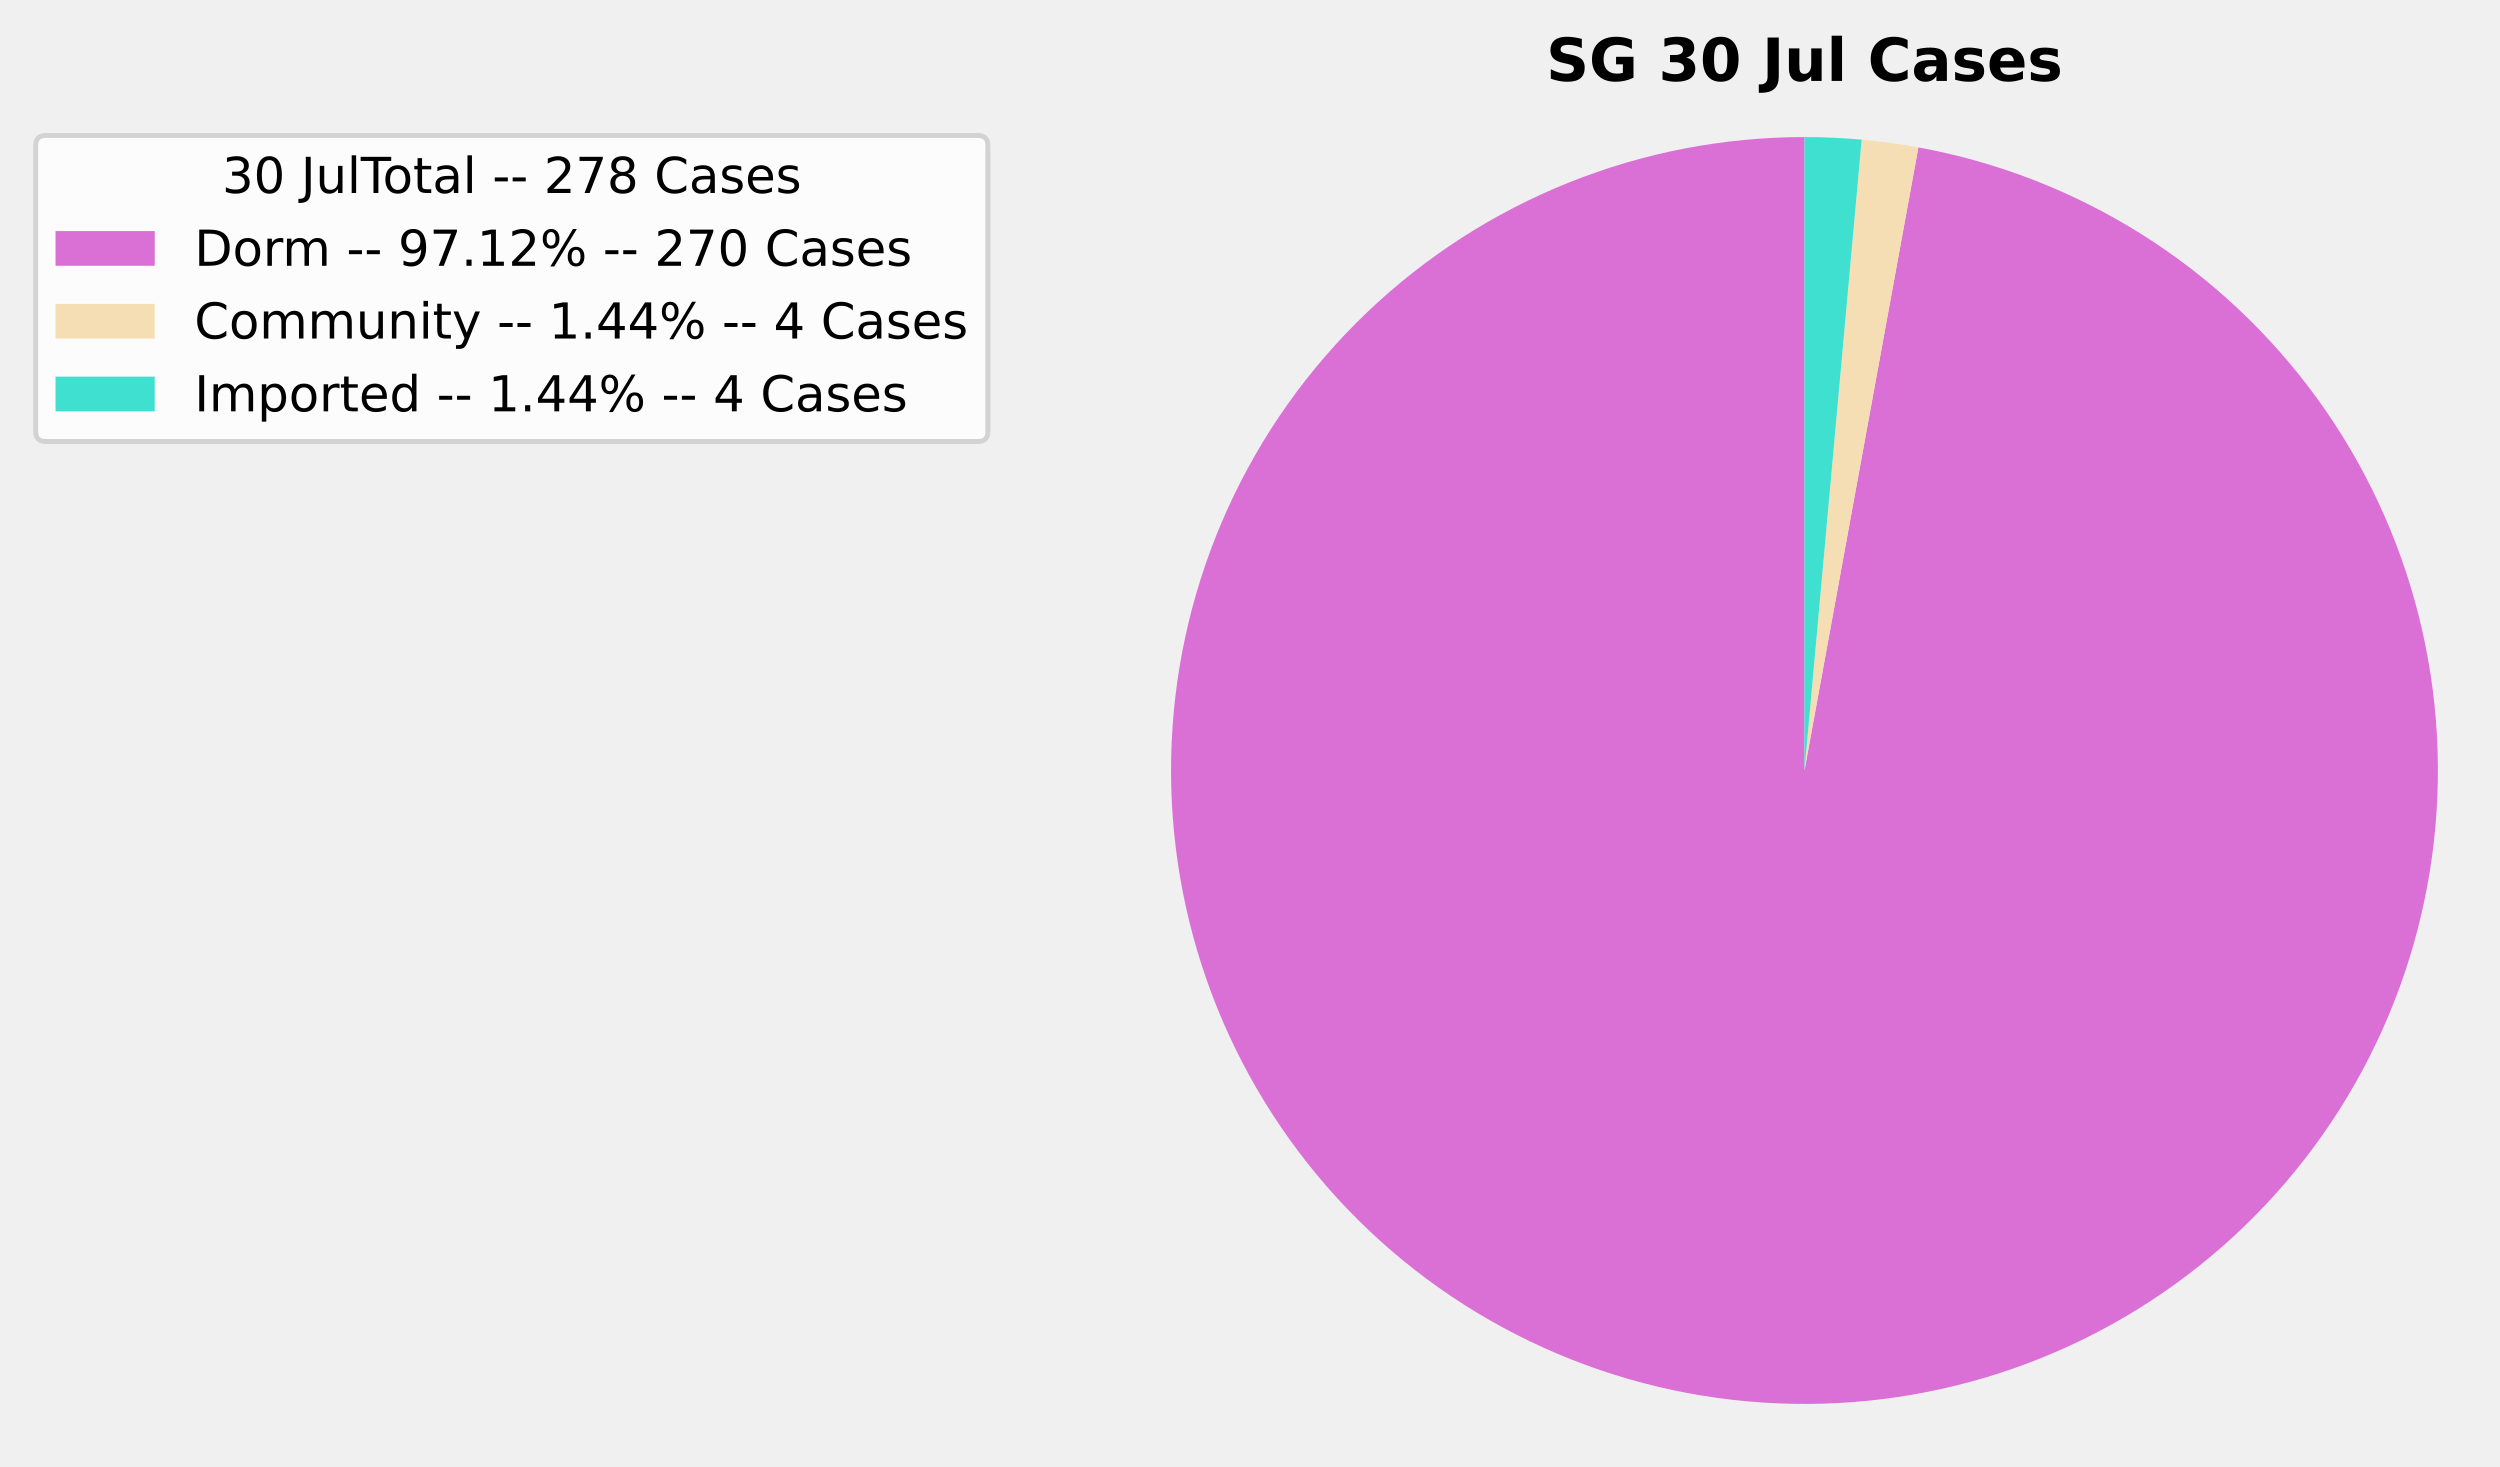
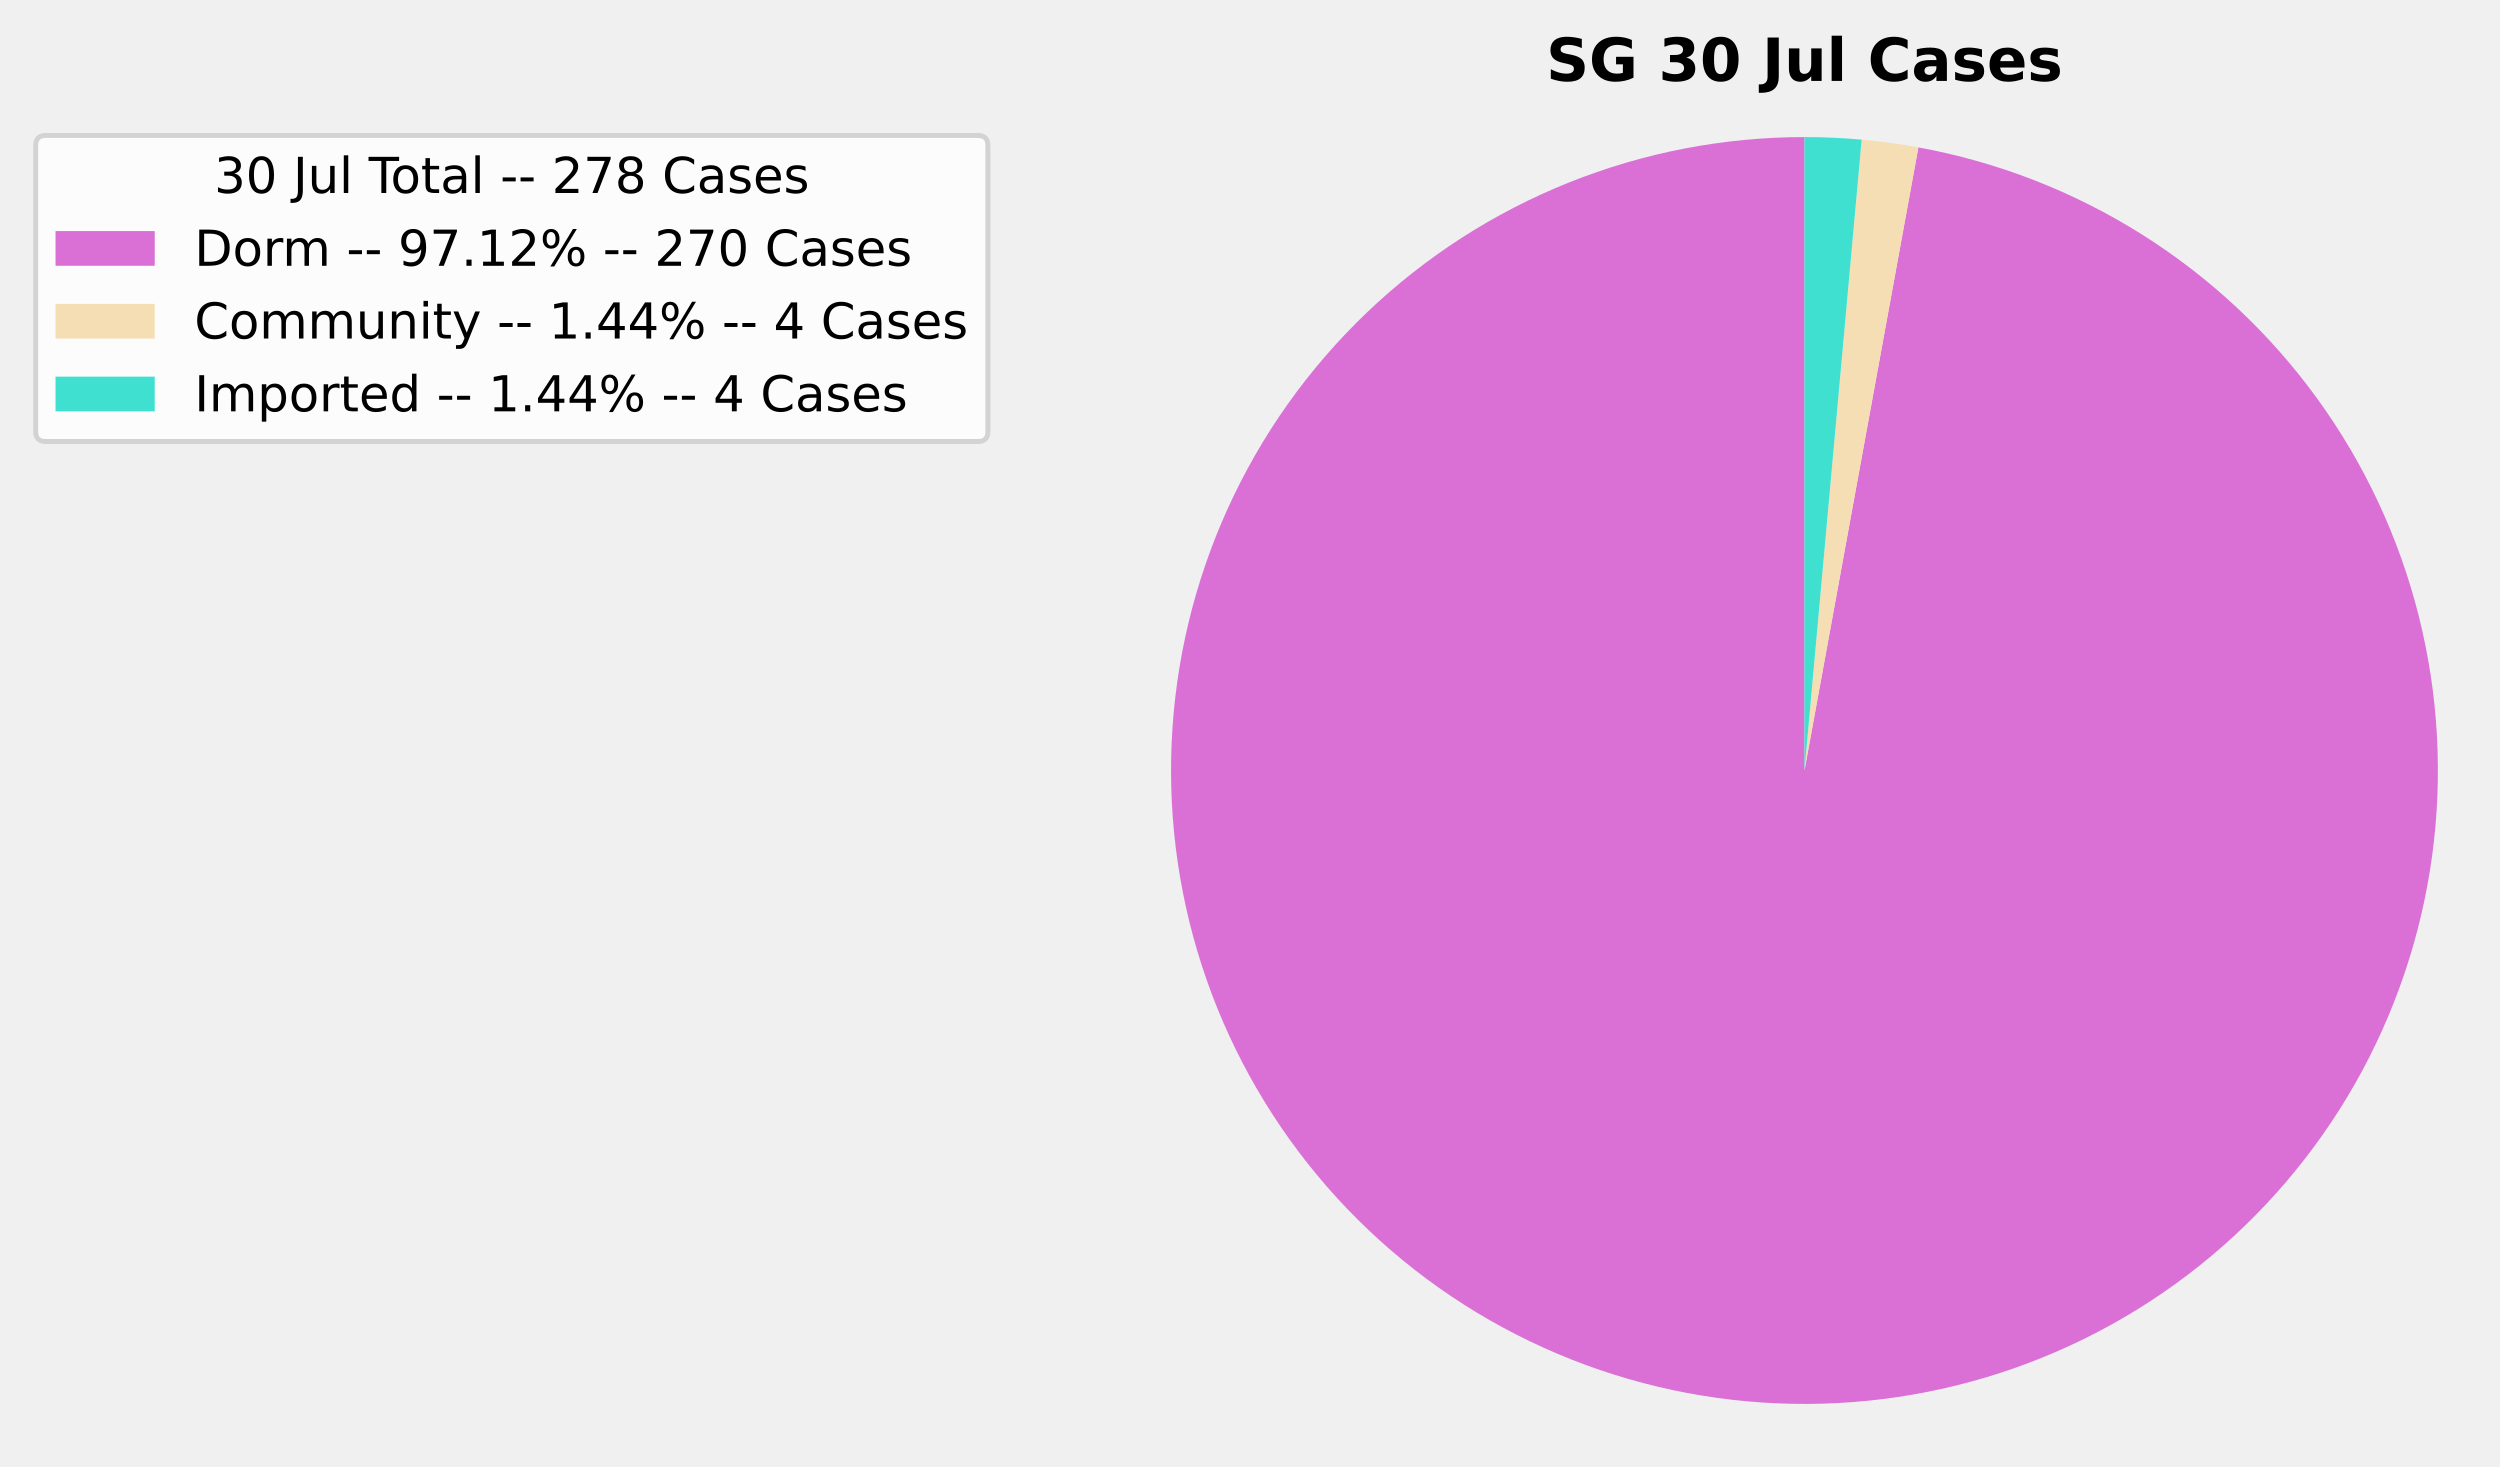
<svg xmlns="http://www.w3.org/2000/svg" xmlns:xlink="http://www.w3.org/1999/xlink" height="295.63pt" version="1.1" viewBox="0 0 504.133 295.63" width="504.133pt">
  <defs>
    <style type="text/css">
*{stroke-linecap:butt;stroke-linejoin:round;}
  </style>
  </defs>
  <g id="figure_1">
    <g id="patch_1">
      <path d="M -0 295.63  L 504.133 295.63  L 504.133 0  L -0 0  z " style="fill:none;" />
    </g>
    <g id="axes_1">
      <g id="patch_2">
        <path d="M 363.877 27.64  C 347.588 27.64 331.449 30.756 316.332 36.819  C 301.214 42.881 287.394 51.78 275.619 63.035  C 263.845 74.289 254.33 87.692 247.591 102.521  C 240.851 117.349 237.009 133.331 236.273 149.602  C 235.537 165.874 237.92 182.137 243.294 197.513  C 248.667 212.89 256.933 227.097 267.643 239.369  C 278.354 251.64 291.314 261.75 305.822 269.153  C 320.331 276.556 336.123 281.116 352.344 282.586  C 368.566 284.057 384.92 282.411 400.524 277.738  C 416.127 273.065 430.694 265.45 443.437 255.305  C 456.179 245.159 466.865 232.67 474.916 218.51  C 482.967 204.351 488.236 188.782 490.438 172.643  C 492.64 156.504 491.735 140.092 487.771 124.294  C 483.808 108.495 476.859 93.599 467.3 80.411  C 457.741 67.223 445.747 55.984 431.966 47.301  C 418.185 38.619 402.869 32.652 386.847 29.723  L 363.877 155.374  L 363.877 27.64  z " style="fill:#da70d6;" />
      </g>
      <g id="patch_3">
        <path d="M 386.847 29.723  C 384.953 29.377 383.052 29.073 381.145 28.813  C 379.238 28.553 377.326 28.336 375.409 28.162  L 363.877 155.374  L 386.847 29.723  z " style="fill:#f5deb3;" />
      </g>
      <g id="patch_4">
        <path d="M 375.409 28.162  C 373.492 27.988 371.571 27.858 369.649 27.771  C 367.726 27.684 365.801 27.64 363.877 27.64  L 363.877 155.374  L 375.409 28.162  z " style="fill:#40e0d0;" />
      </g>
      <g id="matplotlib.axis_1" />
      <g id="matplotlib.axis_2" />
      <g id="text_1">
        <defs>
          <path d="M 59.906 70.609  L 59.906 55.172  Q 53.906 57.859 48.188 59.219  Q 42.484 60.594 37.406 60.594  Q 30.672 60.594 27.438 58.734  Q 24.219 56.891 24.219 52.984  Q 24.219 50.047 26.391 48.406  Q 28.562 46.781 34.281 45.609  L 42.281 44  Q 54.438 41.547 59.562 36.562  Q 64.703 31.594 64.703 22.406  Q 64.703 10.359 57.547 4.469  Q 50.391 -1.422 35.688 -1.422  Q 28.766 -1.422 21.781 -0.094  Q 14.797 1.219 7.812 3.812  L 7.812 19.672  Q 14.797 15.969 21.312 14.078  Q 27.828 12.203 33.891 12.203  Q 40.047 12.203 43.312 14.25  Q 46.578 16.312 46.578 20.125  Q 46.578 23.531 44.359 25.391  Q 42.141 27.25 35.5 28.719  L 28.219 30.328  Q 17.281 32.672 12.219 37.797  Q 7.172 42.922 7.172 51.609  Q 7.172 62.5 14.203 68.359  Q 21.234 74.219 34.422 74.219  Q 40.438 74.219 46.781 73.312  Q 53.125 72.406 59.906 70.609  z " id="DejaVuSans-Bold-83" />
          <path d="M 74.703 5.422  Q 67.672 2 60.109 0.281  Q 52.547 -1.422 44.484 -1.422  Q 26.266 -1.422 15.625 8.766  Q 4.984 18.953 4.984 36.375  Q 4.984 54 15.812 64.109  Q 26.656 74.219 45.516 74.219  Q 52.781 74.219 59.438 72.844  Q 66.109 71.484 72.016 68.797  L 72.016 53.719  Q 65.922 57.172 59.891 58.875  Q 53.859 60.594 47.797 60.594  Q 36.578 60.594 30.5 54.312  Q 24.422 48.047 24.422 36.375  Q 24.422 24.812 30.281 18.5  Q 36.141 12.203 46.922 12.203  Q 49.859 12.203 52.375 12.562  Q 54.891 12.938 56.891 13.719  L 56.891 27.875  L 45.406 27.875  L 45.406 40.484  L 74.703 40.484  z " id="DejaVuSans-Bold-71" />
          <path id="DejaVuSans-Bold-32" />
          <path d="M 46.578 39.312  Q 53.953 37.406 57.781 32.688  Q 61.625 27.984 61.625 20.703  Q 61.625 9.859 53.312 4.219  Q 45.016 -1.422 29.109 -1.422  Q 23.484 -1.422 17.844 -0.516  Q 12.203 0.391 6.688 2.203  L 6.688 16.703  Q 11.969 14.062 17.156 12.719  Q 22.359 11.375 27.391 11.375  Q 34.859 11.375 38.844 13.953  Q 42.828 16.547 42.828 21.391  Q 42.828 26.375 38.75 28.938  Q 34.672 31.5 26.703 31.5  L 19.188 31.5  L 19.188 43.609  L 27.094 43.609  Q 34.188 43.609 37.641 45.828  Q 41.109 48.047 41.109 52.594  Q 41.109 56.781 37.734 59.078  Q 34.375 61.375 28.219 61.375  Q 23.688 61.375 19.047 60.344  Q 14.406 59.328 9.812 57.328  L 9.812 71.094  Q 15.375 72.656 20.844 73.438  Q 26.312 74.219 31.594 74.219  Q 45.797 74.219 52.844 69.547  Q 59.906 64.891 59.906 55.516  Q 59.906 49.125 56.531 45.047  Q 53.172 40.969 46.578 39.312  z " id="DejaVuSans-Bold-51" />
          <path d="M 46 36.531  Q 46 50.203 43.438 55.781  Q 40.875 61.375 34.812 61.375  Q 28.766 61.375 26.172 55.781  Q 23.578 50.203 23.578 36.531  Q 23.578 22.703 26.172 17.031  Q 28.766 11.375 34.812 11.375  Q 40.828 11.375 43.406 17.031  Q 46 22.703 46 36.531  z M 64.797 36.375  Q 64.797 18.266 56.984 8.422  Q 49.172 -1.422 34.812 -1.422  Q 20.406 -1.422 12.594 8.422  Q 4.781 18.266 4.781 36.375  Q 4.781 54.547 12.594 64.375  Q 20.406 74.219 34.812 74.219  Q 49.172 74.219 56.984 64.375  Q 64.797 54.547 64.797 36.375  z " id="DejaVuSans-Bold-48" />
          <path d="M 9.188 72.906  L 27.984 72.906  L 27.984 7.078  Q 27.984 -6.547 20.578 -13.281  Q 13.188 -20.016 -1.812 -20.016  L -5.609 -20.016  L -5.609 -5.812  L -2.688 -5.812  Q 3.172 -5.812 6.172 -2.531  Q 9.188 0.734 9.188 7.078  z " id="DejaVuSans-Bold-74" />
          <path d="M 7.812 21.297  L 7.812 54.688  L 25.391 54.688  L 25.391 49.219  Q 25.391 44.781 25.344 38.062  Q 25.297 31.344 25.297 29.109  Q 25.297 22.516 25.641 19.609  Q 25.984 16.703 26.812 15.375  Q 27.875 13.672 29.609 12.734  Q 31.344 11.812 33.594 11.812  Q 39.062 11.812 42.188 16.016  Q 45.312 20.219 45.312 27.688  L 45.312 54.688  L 62.797 54.688  L 62.797 0  L 45.312 0  L 45.312 7.906  Q 41.359 3.125 36.938 0.844  Q 32.516 -1.422 27.203 -1.422  Q 17.719 -1.422 12.766 4.391  Q 7.812 10.203 7.812 21.297  z " id="DejaVuSans-Bold-117" />
          <path d="M 8.406 75.984  L 25.875 75.984  L 25.875 0  L 8.406 0  z " id="DejaVuSans-Bold-108" />
          <path d="M 67 4  Q 61.812 1.312 56.203 -0.047  Q 50.594 -1.422 44.484 -1.422  Q 26.266 -1.422 15.625 8.766  Q 4.984 18.953 4.984 36.375  Q 4.984 53.859 15.625 64.031  Q 26.266 74.219 44.484 74.219  Q 50.594 74.219 56.203 72.844  Q 61.812 71.484 67 68.797  L 67 53.719  Q 61.766 57.281 56.688 58.938  Q 51.609 60.594 46 60.594  Q 35.938 60.594 30.172 54.141  Q 24.422 47.703 24.422 36.375  Q 24.422 25.094 30.172 18.641  Q 35.938 12.203 46 12.203  Q 51.609 12.203 56.688 13.859  Q 61.766 15.531 67 19.094  z " id="DejaVuSans-Bold-67" />
          <path d="M 32.906 24.609  Q 27.438 24.609 24.672 22.75  Q 21.922 20.906 21.922 17.281  Q 21.922 13.969 24.141 12.078  Q 26.375 10.203 30.328 10.203  Q 35.25 10.203 38.625 13.734  Q 42 17.281 42 22.609  L 42 24.609  z M 59.625 31.203  L 59.625 0  L 42 0  L 42 8.109  Q 38.484 3.125 34.078 0.844  Q 29.688 -1.422 23.391 -1.422  Q 14.891 -1.422 9.594 3.531  Q 4.297 8.5 4.297 16.406  Q 4.297 26.031 10.906 30.516  Q 17.531 35.016 31.688 35.016  L 42 35.016  L 42 36.375  Q 42 40.531 38.719 42.453  Q 35.453 44.391 28.516 44.391  Q 22.906 44.391 18.062 43.266  Q 13.234 42.141 9.078 39.891  L 9.078 53.219  Q 14.703 54.594 20.359 55.297  Q 26.031 56 31.688 56  Q 46.484 56 53.047 50.172  Q 59.625 44.344 59.625 31.203  z " id="DejaVuSans-Bold-97" />
          <path d="M 51.125 52.984  L 51.125 39.703  Q 45.516 42.047 40.281 43.219  Q 35.062 44.391 30.422 44.391  Q 25.438 44.391 23.016 43.141  Q 20.609 41.891 20.609 39.312  Q 20.609 37.203 22.438 36.078  Q 24.266 34.969 29 34.422  L 32.078 33.984  Q 45.516 32.281 50.141 28.375  Q 54.781 24.469 54.781 16.109  Q 54.781 7.375 48.328 2.969  Q 41.891 -1.422 29.109 -1.422  Q 23.688 -1.422 17.891 -0.562  Q 12.109 0.297 6 2  L 6 15.281  Q 11.234 12.75 16.719 11.469  Q 22.219 10.203 27.875 10.203  Q 33.016 10.203 35.594 11.609  Q 38.188 13.031 38.188 15.828  Q 38.188 18.172 36.406 19.312  Q 34.625 20.453 29.297 21.094  L 26.219 21.484  Q 14.547 22.953 9.859 26.906  Q 5.172 30.859 5.172 38.922  Q 5.172 47.609 11.125 51.797  Q 17.094 56 29.391 56  Q 34.234 56 39.547 55.266  Q 44.875 54.547 51.125 52.984  z " id="DejaVuSans-Bold-115" />
          <path d="M 62.984 27.484  L 62.984 22.516  L 22.125 22.516  Q 22.75 16.359 26.562 13.281  Q 30.375 10.203 37.203 10.203  Q 42.719 10.203 48.5 11.844  Q 54.297 13.484 60.406 16.797  L 60.406 3.328  Q 54.203 0.984 48 -0.219  Q 41.797 -1.422 35.594 -1.422  Q 20.75 -1.422 12.516 6.125  Q 4.297 13.672 4.297 27.297  Q 4.297 40.672 12.375 48.328  Q 20.453 56 34.625 56  Q 47.516 56 55.25 48.234  Q 62.984 40.484 62.984 27.484  z M 45.016 33.297  Q 45.016 38.281 42.109 41.328  Q 39.203 44.391 34.516 44.391  Q 29.438 44.391 26.266 41.531  Q 23.094 38.672 22.312 33.297  z " id="DejaVuSans-Bold-101" />
        </defs>
        <g transform="translate(311.791 16.31812)scale(0.12 -0.12)">
          <use xlink:href="#DejaVuSans-Bold-83" />
          <use x="72.021" xlink:href="#DejaVuSans-Bold-71" />
          <use x="154.102" xlink:href="#DejaVuSans-Bold-32" />
          <use x="188.916" xlink:href="#DejaVuSans-Bold-51" />
          <use x="258.496" xlink:href="#DejaVuSans-Bold-48" />
          <use x="328.076" xlink:href="#DejaVuSans-Bold-32" />
          <use x="362.891" xlink:href="#DejaVuSans-Bold-74" />
          <use x="400.098" xlink:href="#DejaVuSans-Bold-117" />
          <use x="471.289" xlink:href="#DejaVuSans-Bold-108" />
          <use x="505.566" xlink:href="#DejaVuSans-Bold-32" />
          <use x="540.381" xlink:href="#DejaVuSans-Bold-67" />
          <use x="613.77" xlink:href="#DejaVuSans-Bold-97" />
          <use x="681.25" xlink:href="#DejaVuSans-Bold-115" />
          <use x="740.771" xlink:href="#DejaVuSans-Bold-101" />
          <use x="808.594" xlink:href="#DejaVuSans-Bold-115" />
        </g>
      </g>
      <g id="legend_1">
        <g id="patch_5">
          <path d="M 9.2 89.031  L 197.209 89.031  Q 199.209 89.031 199.209 87.031  L 199.209 29.318  Q 199.209 27.318 197.209 27.318  L 9.2 27.318  Q 7.2 27.318 7.2 29.318  L 7.2 87.031  Q 7.2 89.031 9.2 89.031  z " style="fill:#ffffff;opacity:0.8;stroke:#cccccc;stroke-linejoin:miter;" />
        </g>
        <g id="text_2">
          <defs>
            <path d="M 40.578 39.312  Q 47.656 37.797 51.625 33  Q 55.609 28.219 55.609 21.188  Q 55.609 10.406 48.188 4.484  Q 40.766 -1.422 27.094 -1.422  Q 22.516 -1.422 17.656 -0.516  Q 12.797 0.391 7.625 2.203  L 7.625 11.719  Q 11.719 9.328 16.594 8.109  Q 21.484 6.891 26.812 6.891  Q 36.078 6.891 40.938 10.547  Q 45.797 14.203 45.797 21.188  Q 45.797 27.641 41.281 31.266  Q 36.766 34.906 28.719 34.906  L 20.219 34.906  L 20.219 43.016  L 29.109 43.016  Q 36.375 43.016 40.234 45.922  Q 44.094 48.828 44.094 54.297  Q 44.094 59.906 40.109 62.906  Q 36.141 65.922 28.719 65.922  Q 24.656 65.922 20.016 65.031  Q 15.375 64.156 9.812 62.312  L 9.812 71.094  Q 15.438 72.656 20.344 73.438  Q 25.25 74.219 29.594 74.219  Q 40.828 74.219 47.359 69.109  Q 53.906 64.016 53.906 55.328  Q 53.906 49.266 50.438 45.094  Q 46.969 40.922 40.578 39.312  z " id="DejaVuSans-51" />
            <path d="M 31.781 66.406  Q 24.172 66.406 20.328 58.906  Q 16.5 51.422 16.5 36.375  Q 16.5 21.391 20.328 13.891  Q 24.172 6.391 31.781 6.391  Q 39.453 6.391 43.281 13.891  Q 47.125 21.391 47.125 36.375  Q 47.125 51.422 43.281 58.906  Q 39.453 66.406 31.781 66.406  z M 31.781 74.219  Q 44.047 74.219 50.516 64.516  Q 56.984 54.828 56.984 36.375  Q 56.984 17.969 50.516 8.266  Q 44.047 -1.422 31.781 -1.422  Q 19.531 -1.422 13.062 8.266  Q 6.594 17.969 6.594 36.375  Q 6.594 54.828 13.062 64.516  Q 19.531 74.219 31.781 74.219  z " id="DejaVuSans-48" />
            <path id="DejaVuSans-32" />
            <path d="M 9.812 72.906  L 19.672 72.906  L 19.672 5.078  Q 19.672 -8.109 14.672 -14.062  Q 9.672 -20.016 -1.422 -20.016  L -5.172 -20.016  L -5.172 -11.719  L -2.094 -11.719  Q 4.438 -11.719 7.125 -8.047  Q 9.812 -4.391 9.812 5.078  z " id="DejaVuSans-74" />
            <path d="M 8.5 21.578  L 8.5 54.688  L 17.484 54.688  L 17.484 21.922  Q 17.484 14.156 20.5 10.266  Q 23.531 6.391 29.594 6.391  Q 36.859 6.391 41.078 11.031  Q 45.312 15.672 45.312 23.688  L 45.312 54.688  L 54.297 54.688  L 54.297 0  L 45.312 0  L 45.312 8.406  Q 42.047 3.422 37.719 1  Q 33.406 -1.422 27.688 -1.422  Q 18.266 -1.422 13.375 4.438  Q 8.5 10.297 8.5 21.578  z M 31.109 56  z " id="DejaVuSans-117" />
            <path d="M 9.422 75.984  L 18.406 75.984  L 18.406 0  L 9.422 0  z " id="DejaVuSans-108" />
            <path d="M -0.297 72.906  L 61.375 72.906  L 61.375 64.594  L 35.5 64.594  L 35.5 0  L 25.594 0  L 25.594 64.594  L -0.297 64.594  z " id="DejaVuSans-84" />
            <path d="M 30.609 48.391  Q 23.391 48.391 19.188 42.75  Q 14.984 37.109 14.984 27.297  Q 14.984 17.484 19.156 11.844  Q 23.344 6.203 30.609 6.203  Q 37.797 6.203 41.984 11.859  Q 46.188 17.531 46.188 27.297  Q 46.188 37.016 41.984 42.703  Q 37.797 48.391 30.609 48.391  z M 30.609 56  Q 42.328 56 49.016 48.375  Q 55.719 40.766 55.719 27.297  Q 55.719 13.875 49.016 6.219  Q 42.328 -1.422 30.609 -1.422  Q 18.844 -1.422 12.172 6.219  Q 5.516 13.875 5.516 27.297  Q 5.516 40.766 12.172 48.375  Q 18.844 56 30.609 56  z " id="DejaVuSans-111" />
            <path d="M 18.312 70.219  L 18.312 54.688  L 36.812 54.688  L 36.812 47.703  L 18.312 47.703  L 18.312 18.016  Q 18.312 11.328 20.141 9.422  Q 21.969 7.516 27.594 7.516  L 36.812 7.516  L 36.812 0  L 27.594 0  Q 17.188 0 13.234 3.875  Q 9.281 7.766 9.281 18.016  L 9.281 47.703  L 2.688 47.703  L 2.688 54.688  L 9.281 54.688  L 9.281 70.219  z " id="DejaVuSans-116" />
            <path d="M 34.281 27.484  Q 23.391 27.484 19.188 25  Q 14.984 22.516 14.984 16.5  Q 14.984 11.719 18.141 8.906  Q 21.297 6.109 26.703 6.109  Q 34.188 6.109 38.703 11.406  Q 43.219 16.703 43.219 25.484  L 43.219 27.484  z M 52.203 31.203  L 52.203 0  L 43.219 0  L 43.219 8.297  Q 40.141 3.328 35.547 0.953  Q 30.953 -1.422 24.312 -1.422  Q 15.922 -1.422 10.953 3.297  Q 6 8.016 6 15.922  Q 6 25.141 12.172 29.828  Q 18.359 34.516 30.609 34.516  L 43.219 34.516  L 43.219 35.406  Q 43.219 41.609 39.141 45  Q 35.062 48.391 27.688 48.391  Q 23 48.391 18.547 47.266  Q 14.109 46.141 10.016 43.891  L 10.016 52.203  Q 14.938 54.109 19.578 55.047  Q 24.219 56 28.609 56  Q 40.484 56 46.344 49.844  Q 52.203 43.703 52.203 31.203  z " id="DejaVuSans-97" />
            <path d="M 4.891 31.391  L 31.203 31.391  L 31.203 23.391  L 4.891 23.391  z " id="DejaVuSans-45" />
            <path d="M 19.188 8.297  L 53.609 8.297  L 53.609 0  L 7.328 0  L 7.328 8.297  Q 12.938 14.109 22.625 23.891  Q 32.328 33.688 34.812 36.531  Q 39.547 41.844 41.422 45.531  Q 43.312 49.219 43.312 52.781  Q 43.312 58.594 39.234 62.25  Q 35.156 65.922 28.609 65.922  Q 23.969 65.922 18.812 64.312  Q 13.672 62.703 7.812 59.422  L 7.812 69.391  Q 13.766 71.781 18.938 73  Q 24.125 74.219 28.422 74.219  Q 39.75 74.219 46.484 68.547  Q 53.219 62.891 53.219 53.422  Q 53.219 48.922 51.531 44.891  Q 49.859 40.875 45.406 35.406  Q 44.188 33.984 37.641 27.219  Q 31.109 20.453 19.188 8.297  z " id="DejaVuSans-50" />
            <path d="M 8.203 72.906  L 55.078 72.906  L 55.078 68.703  L 28.609 0  L 18.312 0  L 43.219 64.594  L 8.203 64.594  z " id="DejaVuSans-55" />
            <path d="M 31.781 34.625  Q 24.75 34.625 20.719 30.859  Q 16.703 27.094 16.703 20.516  Q 16.703 13.922 20.719 10.156  Q 24.75 6.391 31.781 6.391  Q 38.812 6.391 42.859 10.172  Q 46.922 13.969 46.922 20.516  Q 46.922 27.094 42.891 30.859  Q 38.875 34.625 31.781 34.625  z M 21.922 38.812  Q 15.578 40.375 12.031 44.719  Q 8.5 49.078 8.5 55.328  Q 8.5 64.062 14.719 69.141  Q 20.953 74.219 31.781 74.219  Q 42.672 74.219 48.875 69.141  Q 55.078 64.062 55.078 55.328  Q 55.078 49.078 51.531 44.719  Q 48 40.375 41.703 38.812  Q 48.828 37.156 52.797 32.312  Q 56.781 27.484 56.781 20.516  Q 56.781 9.906 50.312 4.234  Q 43.844 -1.422 31.781 -1.422  Q 19.734 -1.422 13.25 4.234  Q 6.781 9.906 6.781 20.516  Q 6.781 27.484 10.781 32.312  Q 14.797 37.156 21.922 38.812  z M 18.312 54.391  Q 18.312 48.734 21.844 45.562  Q 25.391 42.391 31.781 42.391  Q 38.141 42.391 41.719 45.562  Q 45.312 48.734 45.312 54.391  Q 45.312 60.062 41.719 63.234  Q 38.141 66.406 31.781 66.406  Q 25.391 66.406 21.844 63.234  Q 18.312 60.062 18.312 54.391  z " id="DejaVuSans-56" />
            <path d="M 64.406 67.281  L 64.406 56.891  Q 59.422 61.531 53.781 63.812  Q 48.141 66.109 41.797 66.109  Q 29.297 66.109 22.656 58.469  Q 16.016 50.828 16.016 36.375  Q 16.016 21.969 22.656 14.328  Q 29.297 6.688 41.797 6.688  Q 48.141 6.688 53.781 8.984  Q 59.422 11.281 64.406 15.922  L 64.406 5.609  Q 59.234 2.094 53.438 0.328  Q 47.656 -1.422 41.219 -1.422  Q 24.656 -1.422 15.125 8.703  Q 5.609 18.844 5.609 36.375  Q 5.609 53.953 15.125 64.078  Q 24.656 74.219 41.219 74.219  Q 47.75 74.219 53.531 72.484  Q 59.328 70.75 64.406 67.281  z " id="DejaVuSans-67" />
            <path d="M 44.281 53.078  L 44.281 44.578  Q 40.484 46.531 36.375 47.5  Q 32.281 48.484 27.875 48.484  Q 21.188 48.484 17.844 46.438  Q 14.5 44.391 14.5 40.281  Q 14.5 37.156 16.891 35.375  Q 19.281 33.594 26.516 31.984  L 29.594 31.297  Q 39.156 29.25 43.188 25.516  Q 47.219 21.781 47.219 15.094  Q 47.219 7.469 41.188 3.016  Q 35.156 -1.422 24.609 -1.422  Q 20.219 -1.422 15.453 -0.562  Q 10.688 0.297 5.422 2  L 5.422 11.281  Q 10.406 8.688 15.234 7.391  Q 20.062 6.109 24.812 6.109  Q 31.156 6.109 34.562 8.281  Q 37.984 10.453 37.984 14.406  Q 37.984 18.062 35.516 20.016  Q 33.062 21.969 24.703 23.781  L 21.578 24.516  Q 13.234 26.266 9.516 29.906  Q 5.812 33.547 5.812 39.891  Q 5.812 47.609 11.281 51.797  Q 16.75 56 26.812 56  Q 31.781 56 36.172 55.266  Q 40.578 54.547 44.281 53.078  z " id="DejaVuSans-115" />
            <path d="M 56.203 29.594  L 56.203 25.203  L 14.891 25.203  Q 15.484 15.922 20.484 11.062  Q 25.484 6.203 34.422 6.203  Q 39.594 6.203 44.453 7.469  Q 49.312 8.734 54.109 11.281  L 54.109 2.781  Q 49.266 0.734 44.188 -0.344  Q 39.109 -1.422 33.891 -1.422  Q 20.797 -1.422 13.156 6.188  Q 5.516 13.812 5.516 26.812  Q 5.516 40.234 12.766 48.109  Q 20.016 56 32.328 56  Q 43.359 56 49.781 48.891  Q 56.203 41.797 56.203 29.594  z M 47.219 32.234  Q 47.125 39.594 43.094 43.984  Q 39.062 48.391 32.422 48.391  Q 24.906 48.391 20.391 44.141  Q 15.875 39.891 15.188 32.172  z " id="DejaVuSans-101" />
          </defs>
-           <g transform="translate(44.78359 38.91656)scale(0.1 -0.1)">
+           <g transform="translate(43.19453 38.91656)scale(0.1 -0.1)">
            <use xlink:href="#DejaVuSans-51" />
            <use x="63.623" xlink:href="#DejaVuSans-48" />
            <use x="127.246" xlink:href="#DejaVuSans-32" />
            <use x="159.033" xlink:href="#DejaVuSans-74" />
            <use x="188.525" xlink:href="#DejaVuSans-117" />
            <use x="251.904" xlink:href="#DejaVuSans-108" />
-             <use x="279.688" xlink:href="#DejaVuSans-84" />
-             <use x="323.771" xlink:href="#DejaVuSans-111" />
-             <use x="384.953" xlink:href="#DejaVuSans-116" />
-             <use x="424.162" xlink:href="#DejaVuSans-97" />
-             <use x="485.441" xlink:href="#DejaVuSans-108" />
-             <use x="513.225" xlink:href="#DejaVuSans-32" />
-             <use x="545.012" xlink:href="#DejaVuSans-45" />
-             <use x="581.096" xlink:href="#DejaVuSans-45" />
-             <use x="617.18" xlink:href="#DejaVuSans-32" />
-             <use x="648.967" xlink:href="#DejaVuSans-50" />
-             <use x="712.59" xlink:href="#DejaVuSans-55" />
-             <use x="776.213" xlink:href="#DejaVuSans-56" />
-             <use x="839.836" xlink:href="#DejaVuSans-32" />
-             <use x="871.623" xlink:href="#DejaVuSans-67" />
-             <use x="941.447" xlink:href="#DejaVuSans-97" />
-             <use x="1002.727" xlink:href="#DejaVuSans-115" />
-             <use x="1054.826" xlink:href="#DejaVuSans-101" />
-             <use x="1116.35" xlink:href="#DejaVuSans-115" />
+             <use x="279.688" xlink:href="#DejaVuSans-32" />
+             <use x="311.475" xlink:href="#DejaVuSans-84" />
+             <use x="355.559" xlink:href="#DejaVuSans-111" />
+             <use x="416.74" xlink:href="#DejaVuSans-116" />
+             <use x="455.949" xlink:href="#DejaVuSans-97" />
+             <use x="517.229" xlink:href="#DejaVuSans-108" />
+             <use x="545.012" xlink:href="#DejaVuSans-32" />
+             <use x="576.799" xlink:href="#DejaVuSans-45" />
+             <use x="612.883" xlink:href="#DejaVuSans-45" />
+             <use x="648.967" xlink:href="#DejaVuSans-32" />
+             <use x="680.754" xlink:href="#DejaVuSans-50" />
+             <use x="744.377" xlink:href="#DejaVuSans-55" />
+             <use x="808" xlink:href="#DejaVuSans-56" />
+             <use x="871.623" xlink:href="#DejaVuSans-32" />
+             <use x="903.41" xlink:href="#DejaVuSans-67" />
+             <use x="973.234" xlink:href="#DejaVuSans-97" />
+             <use x="1034.514" xlink:href="#DejaVuSans-115" />
+             <use x="1086.613" xlink:href="#DejaVuSans-101" />
+             <use x="1148.137" xlink:href="#DejaVuSans-115" />
          </g>
        </g>
        <g id="patch_6">
          <path d="M 11.2 53.595  L 31.2 53.595  L 31.2 46.595  L 11.2 46.595  z " style="fill:#da70d6;" />
        </g>
        <g id="text_3">
          <defs>
            <path d="M 19.672 64.797  L 19.672 8.109  L 31.594 8.109  Q 46.688 8.109 53.688 14.938  Q 60.688 21.781 60.688 36.531  Q 60.688 51.172 53.688 57.984  Q 46.688 64.797 31.594 64.797  z M 9.812 72.906  L 30.078 72.906  Q 51.266 72.906 61.172 64.094  Q 71.094 55.281 71.094 36.531  Q 71.094 17.672 61.125 8.828  Q 51.172 0 30.078 0  L 9.812 0  z " id="DejaVuSans-68" />
            <path d="M 41.109 46.297  Q 39.594 47.172 37.812 47.578  Q 36.031 48 33.891 48  Q 26.266 48 22.188 43.047  Q 18.109 38.094 18.109 28.812  L 18.109 0  L 9.078 0  L 9.078 54.688  L 18.109 54.688  L 18.109 46.188  Q 20.953 51.172 25.484 53.578  Q 30.031 56 36.531 56  Q 37.453 56 38.578 55.875  Q 39.703 55.766 41.062 55.516  z " id="DejaVuSans-114" />
            <path d="M 52 44.188  Q 55.375 50.25 60.062 53.125  Q 64.75 56 71.094 56  Q 79.641 56 84.281 50.016  Q 88.922 44.047 88.922 33.016  L 88.922 0  L 79.891 0  L 79.891 32.719  Q 79.891 40.578 77.094 44.375  Q 74.312 48.188 68.609 48.188  Q 61.625 48.188 57.562 43.547  Q 53.516 38.922 53.516 30.906  L 53.516 0  L 44.484 0  L 44.484 32.719  Q 44.484 40.625 41.703 44.406  Q 38.922 48.188 33.109 48.188  Q 26.219 48.188 22.156 43.531  Q 18.109 38.875 18.109 30.906  L 18.109 0  L 9.078 0  L 9.078 54.688  L 18.109 54.688  L 18.109 46.188  Q 21.188 51.219 25.484 53.609  Q 29.781 56 35.688 56  Q 41.656 56 45.828 52.969  Q 50 49.953 52 44.188  z " id="DejaVuSans-109" />
            <path d="M 10.984 1.516  L 10.984 10.5  Q 14.703 8.734 18.5 7.812  Q 22.312 6.891 25.984 6.891  Q 35.75 6.891 40.891 13.453  Q 46.047 20.016 46.781 33.406  Q 43.953 29.203 39.594 26.953  Q 35.25 24.703 29.984 24.703  Q 19.047 24.703 12.672 31.312  Q 6.297 37.938 6.297 49.422  Q 6.297 60.641 12.938 67.422  Q 19.578 74.219 30.609 74.219  Q 43.266 74.219 49.922 64.516  Q 56.594 54.828 56.594 36.375  Q 56.594 19.141 48.406 8.859  Q 40.234 -1.422 26.422 -1.422  Q 22.703 -1.422 18.891 -0.688  Q 15.094 0.047 10.984 1.516  z M 30.609 32.422  Q 37.25 32.422 41.125 36.953  Q 45.016 41.5 45.016 49.422  Q 45.016 57.281 41.125 61.844  Q 37.25 66.406 30.609 66.406  Q 23.969 66.406 20.094 61.844  Q 16.219 57.281 16.219 49.422  Q 16.219 41.5 20.094 36.953  Q 23.969 32.422 30.609 32.422  z " id="DejaVuSans-57" />
            <path d="M 10.688 12.406  L 21 12.406  L 21 0  L 10.688 0  z " id="DejaVuSans-46" />
            <path d="M 12.406 8.297  L 28.516 8.297  L 28.516 63.922  L 10.984 60.406  L 10.984 69.391  L 28.422 72.906  L 38.281 72.906  L 38.281 8.297  L 54.391 8.297  L 54.391 0  L 12.406 0  z " id="DejaVuSans-49" />
            <path d="M 72.703 32.078  Q 68.453 32.078 66.031 28.469  Q 63.625 24.859 63.625 18.406  Q 63.625 12.062 66.031 8.422  Q 68.453 4.781 72.703 4.781  Q 76.859 4.781 79.266 8.422  Q 81.688 12.062 81.688 18.406  Q 81.688 24.812 79.266 28.438  Q 76.859 32.078 72.703 32.078  z M 72.703 38.281  Q 80.422 38.281 84.953 32.906  Q 89.5 27.547 89.5 18.406  Q 89.5 9.281 84.938 3.922  Q 80.375 -1.422 72.703 -1.422  Q 64.891 -1.422 60.344 3.922  Q 55.812 9.281 55.812 18.406  Q 55.812 27.594 60.375 32.938  Q 64.938 38.281 72.703 38.281  z M 22.312 68.016  Q 18.109 68.016 15.688 64.375  Q 13.281 60.75 13.281 54.391  Q 13.281 47.953 15.672 44.328  Q 18.062 40.719 22.312 40.719  Q 26.562 40.719 28.969 44.328  Q 31.391 47.953 31.391 54.391  Q 31.391 60.688 28.953 64.344  Q 26.516 68.016 22.312 68.016  z M 66.406 74.219  L 74.219 74.219  L 28.609 -1.422  L 20.797 -1.422  z M 22.312 74.219  Q 30.031 74.219 34.609 68.875  Q 39.203 63.531 39.203 54.391  Q 39.203 45.172 34.641 39.844  Q 30.078 34.516 22.312 34.516  Q 14.547 34.516 10.031 39.859  Q 5.516 45.219 5.516 54.391  Q 5.516 63.484 10.047 68.844  Q 14.594 74.219 22.312 74.219  z " id="DejaVuSans-37" />
          </defs>
          <g transform="translate(39.2 53.59469)scale(0.1 -0.1)">
            <use xlink:href="#DejaVuSans-68" />
            <use x="77.002" xlink:href="#DejaVuSans-111" />
            <use x="138.184" xlink:href="#DejaVuSans-114" />
            <use x="177.547" xlink:href="#DejaVuSans-109" />
            <use x="274.959" xlink:href="#DejaVuSans-32" />
            <use x="306.746" xlink:href="#DejaVuSans-45" />
            <use x="342.83" xlink:href="#DejaVuSans-45" />
            <use x="378.914" xlink:href="#DejaVuSans-32" />
            <use x="410.701" xlink:href="#DejaVuSans-57" />
            <use x="474.324" xlink:href="#DejaVuSans-55" />
            <use x="537.947" xlink:href="#DejaVuSans-46" />
            <use x="569.734" xlink:href="#DejaVuSans-49" />
            <use x="633.357" xlink:href="#DejaVuSans-50" />
            <use x="696.98" xlink:href="#DejaVuSans-37" />
            <use x="792" xlink:href="#DejaVuSans-32" />
            <use x="823.787" xlink:href="#DejaVuSans-45" />
            <use x="859.871" xlink:href="#DejaVuSans-45" />
            <use x="895.955" xlink:href="#DejaVuSans-32" />
            <use x="927.742" xlink:href="#DejaVuSans-50" />
            <use x="991.365" xlink:href="#DejaVuSans-55" />
            <use x="1054.988" xlink:href="#DejaVuSans-48" />
            <use x="1118.611" xlink:href="#DejaVuSans-32" />
            <use x="1150.398" xlink:href="#DejaVuSans-67" />
            <use x="1220.223" xlink:href="#DejaVuSans-97" />
            <use x="1281.502" xlink:href="#DejaVuSans-115" />
            <use x="1333.602" xlink:href="#DejaVuSans-101" />
            <use x="1395.125" xlink:href="#DejaVuSans-115" />
          </g>
        </g>
        <g id="patch_7">
          <path d="M 11.2 68.273  L 31.2 68.273  L 31.2 61.273  L 11.2 61.273  z " style="fill:#f5deb3;" />
        </g>
        <g id="text_4">
          <defs>
            <path d="M 54.891 33.016  L 54.891 0  L 45.906 0  L 45.906 32.719  Q 45.906 40.484 42.875 44.328  Q 39.844 48.188 33.797 48.188  Q 26.516 48.188 22.312 43.547  Q 18.109 38.922 18.109 30.906  L 18.109 0  L 9.078 0  L 9.078 54.688  L 18.109 54.688  L 18.109 46.188  Q 21.344 51.125 25.703 53.562  Q 30.078 56 35.797 56  Q 45.219 56 50.047 50.172  Q 54.891 44.344 54.891 33.016  z " id="DejaVuSans-110" />
            <path d="M 9.422 54.688  L 18.406 54.688  L 18.406 0  L 9.422 0  z M 9.422 75.984  L 18.406 75.984  L 18.406 64.594  L 9.422 64.594  z " id="DejaVuSans-105" />
            <path d="M 32.172 -5.078  Q 28.375 -14.844 24.75 -17.812  Q 21.141 -20.797 15.094 -20.797  L 7.906 -20.797  L 7.906 -13.281  L 13.188 -13.281  Q 16.891 -13.281 18.938 -11.516  Q 21 -9.766 23.484 -3.219  L 25.094 0.875  L 2.984 54.688  L 12.5 54.688  L 29.594 11.922  L 46.688 54.688  L 56.203 54.688  z " id="DejaVuSans-121" />
            <path d="M 37.797 64.312  L 12.891 25.391  L 37.797 25.391  z M 35.203 72.906  L 47.609 72.906  L 47.609 25.391  L 58.016 25.391  L 58.016 17.188  L 47.609 17.188  L 47.609 0  L 37.797 0  L 37.797 17.188  L 4.891 17.188  L 4.891 26.703  z " id="DejaVuSans-52" />
          </defs>
          <g transform="translate(39.2 68.27281)scale(0.1 -0.1)">
            <use xlink:href="#DejaVuSans-67" />
            <use x="69.824" xlink:href="#DejaVuSans-111" />
            <use x="131.006" xlink:href="#DejaVuSans-109" />
            <use x="228.418" xlink:href="#DejaVuSans-109" />
            <use x="325.83" xlink:href="#DejaVuSans-117" />
            <use x="389.209" xlink:href="#DejaVuSans-110" />
            <use x="452.588" xlink:href="#DejaVuSans-105" />
            <use x="480.371" xlink:href="#DejaVuSans-116" />
            <use x="519.58" xlink:href="#DejaVuSans-121" />
            <use x="578.76" xlink:href="#DejaVuSans-32" />
            <use x="610.547" xlink:href="#DejaVuSans-45" />
            <use x="646.631" xlink:href="#DejaVuSans-45" />
            <use x="682.715" xlink:href="#DejaVuSans-32" />
            <use x="714.502" xlink:href="#DejaVuSans-49" />
            <use x="778.125" xlink:href="#DejaVuSans-46" />
            <use x="809.912" xlink:href="#DejaVuSans-52" />
            <use x="873.535" xlink:href="#DejaVuSans-52" />
            <use x="937.158" xlink:href="#DejaVuSans-37" />
            <use x="1032.178" xlink:href="#DejaVuSans-32" />
            <use x="1063.965" xlink:href="#DejaVuSans-45" />
            <use x="1100.049" xlink:href="#DejaVuSans-45" />
            <use x="1136.133" xlink:href="#DejaVuSans-32" />
            <use x="1167.92" xlink:href="#DejaVuSans-52" />
            <use x="1231.543" xlink:href="#DejaVuSans-32" />
            <use x="1263.33" xlink:href="#DejaVuSans-67" />
            <use x="1333.154" xlink:href="#DejaVuSans-97" />
            <use x="1394.434" xlink:href="#DejaVuSans-115" />
            <use x="1446.533" xlink:href="#DejaVuSans-101" />
            <use x="1508.057" xlink:href="#DejaVuSans-115" />
          </g>
        </g>
        <g id="patch_8">
          <path d="M 11.2 82.951  L 31.2 82.951  L 31.2 75.951  L 11.2 75.951  z " style="fill:#40e0d0;" />
        </g>
        <g id="text_5">
          <defs>
            <path d="M 9.812 72.906  L 19.672 72.906  L 19.672 0  L 9.812 0  z " id="DejaVuSans-73" />
            <path d="M 18.109 8.203  L 18.109 -20.797  L 9.078 -20.797  L 9.078 54.688  L 18.109 54.688  L 18.109 46.391  Q 20.953 51.266 25.266 53.625  Q 29.594 56 35.594 56  Q 45.562 56 51.781 48.094  Q 58.016 40.188 58.016 27.297  Q 58.016 14.406 51.781 6.484  Q 45.562 -1.422 35.594 -1.422  Q 29.594 -1.422 25.266 0.953  Q 20.953 3.328 18.109 8.203  z M 48.688 27.297  Q 48.688 37.203 44.609 42.844  Q 40.531 48.484 33.406 48.484  Q 26.266 48.484 22.188 42.844  Q 18.109 37.203 18.109 27.297  Q 18.109 17.391 22.188 11.75  Q 26.266 6.109 33.406 6.109  Q 40.531 6.109 44.609 11.75  Q 48.688 17.391 48.688 27.297  z " id="DejaVuSans-112" />
            <path d="M 45.406 46.391  L 45.406 75.984  L 54.391 75.984  L 54.391 0  L 45.406 0  L 45.406 8.203  Q 42.578 3.328 38.25 0.953  Q 33.938 -1.422 27.875 -1.422  Q 17.969 -1.422 11.734 6.484  Q 5.516 14.406 5.516 27.297  Q 5.516 40.188 11.734 48.094  Q 17.969 56 27.875 56  Q 33.938 56 38.25 53.625  Q 42.578 51.266 45.406 46.391  z M 14.797 27.297  Q 14.797 17.391 18.875 11.75  Q 22.953 6.109 30.078 6.109  Q 37.203 6.109 41.297 11.75  Q 45.406 17.391 45.406 27.297  Q 45.406 37.203 41.297 42.844  Q 37.203 48.484 30.078 48.484  Q 22.953 48.484 18.875 42.844  Q 14.797 37.203 14.797 27.297  z " id="DejaVuSans-100" />
          </defs>
          <g transform="translate(39.2 82.95094)scale(0.1 -0.1)">
            <use xlink:href="#DejaVuSans-73" />
            <use x="29.492" xlink:href="#DejaVuSans-109" />
            <use x="126.904" xlink:href="#DejaVuSans-112" />
            <use x="190.381" xlink:href="#DejaVuSans-111" />
            <use x="251.562" xlink:href="#DejaVuSans-114" />
            <use x="292.676" xlink:href="#DejaVuSans-116" />
            <use x="331.885" xlink:href="#DejaVuSans-101" />
            <use x="393.408" xlink:href="#DejaVuSans-100" />
            <use x="456.885" xlink:href="#DejaVuSans-32" />
            <use x="488.672" xlink:href="#DejaVuSans-45" />
            <use x="524.756" xlink:href="#DejaVuSans-45" />
            <use x="560.84" xlink:href="#DejaVuSans-32" />
            <use x="592.627" xlink:href="#DejaVuSans-49" />
            <use x="656.25" xlink:href="#DejaVuSans-46" />
            <use x="688.037" xlink:href="#DejaVuSans-52" />
            <use x="751.66" xlink:href="#DejaVuSans-52" />
            <use x="815.283" xlink:href="#DejaVuSans-37" />
            <use x="910.303" xlink:href="#DejaVuSans-32" />
            <use x="942.09" xlink:href="#DejaVuSans-45" />
            <use x="978.174" xlink:href="#DejaVuSans-45" />
            <use x="1014.258" xlink:href="#DejaVuSans-32" />
            <use x="1046.045" xlink:href="#DejaVuSans-52" />
            <use x="1109.668" xlink:href="#DejaVuSans-32" />
            <use x="1141.455" xlink:href="#DejaVuSans-67" />
            <use x="1211.279" xlink:href="#DejaVuSans-97" />
            <use x="1272.559" xlink:href="#DejaVuSans-115" />
            <use x="1324.658" xlink:href="#DejaVuSans-101" />
            <use x="1386.182" xlink:href="#DejaVuSans-115" />
          </g>
        </g>
      </g>
    </g>
  </g>
</svg>
